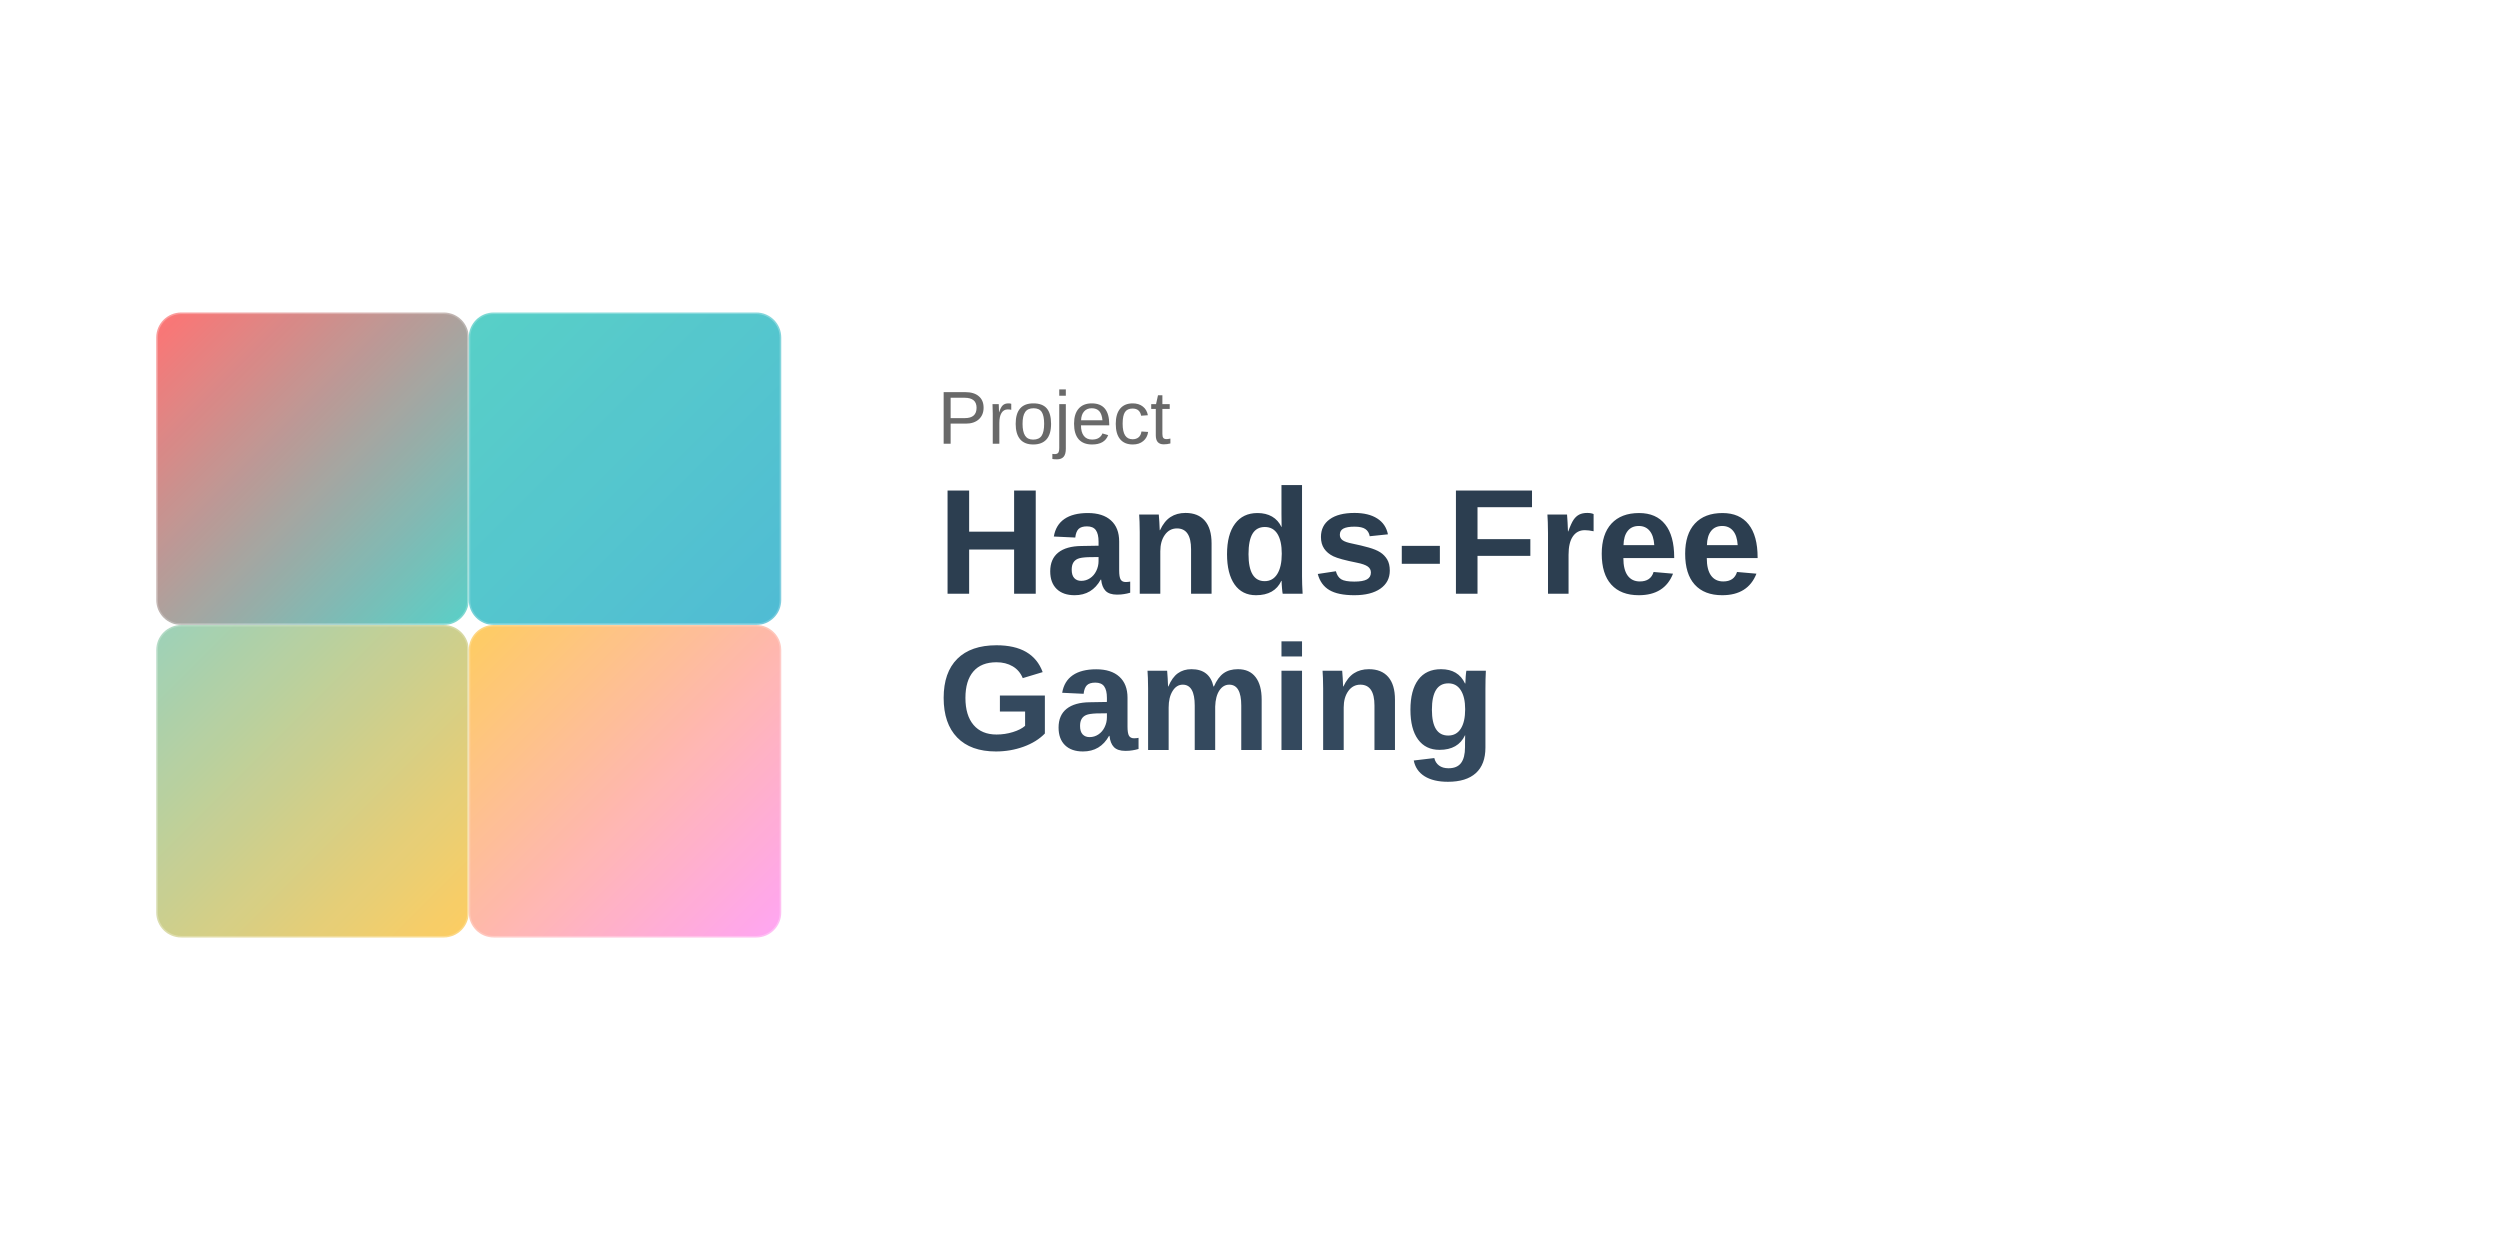
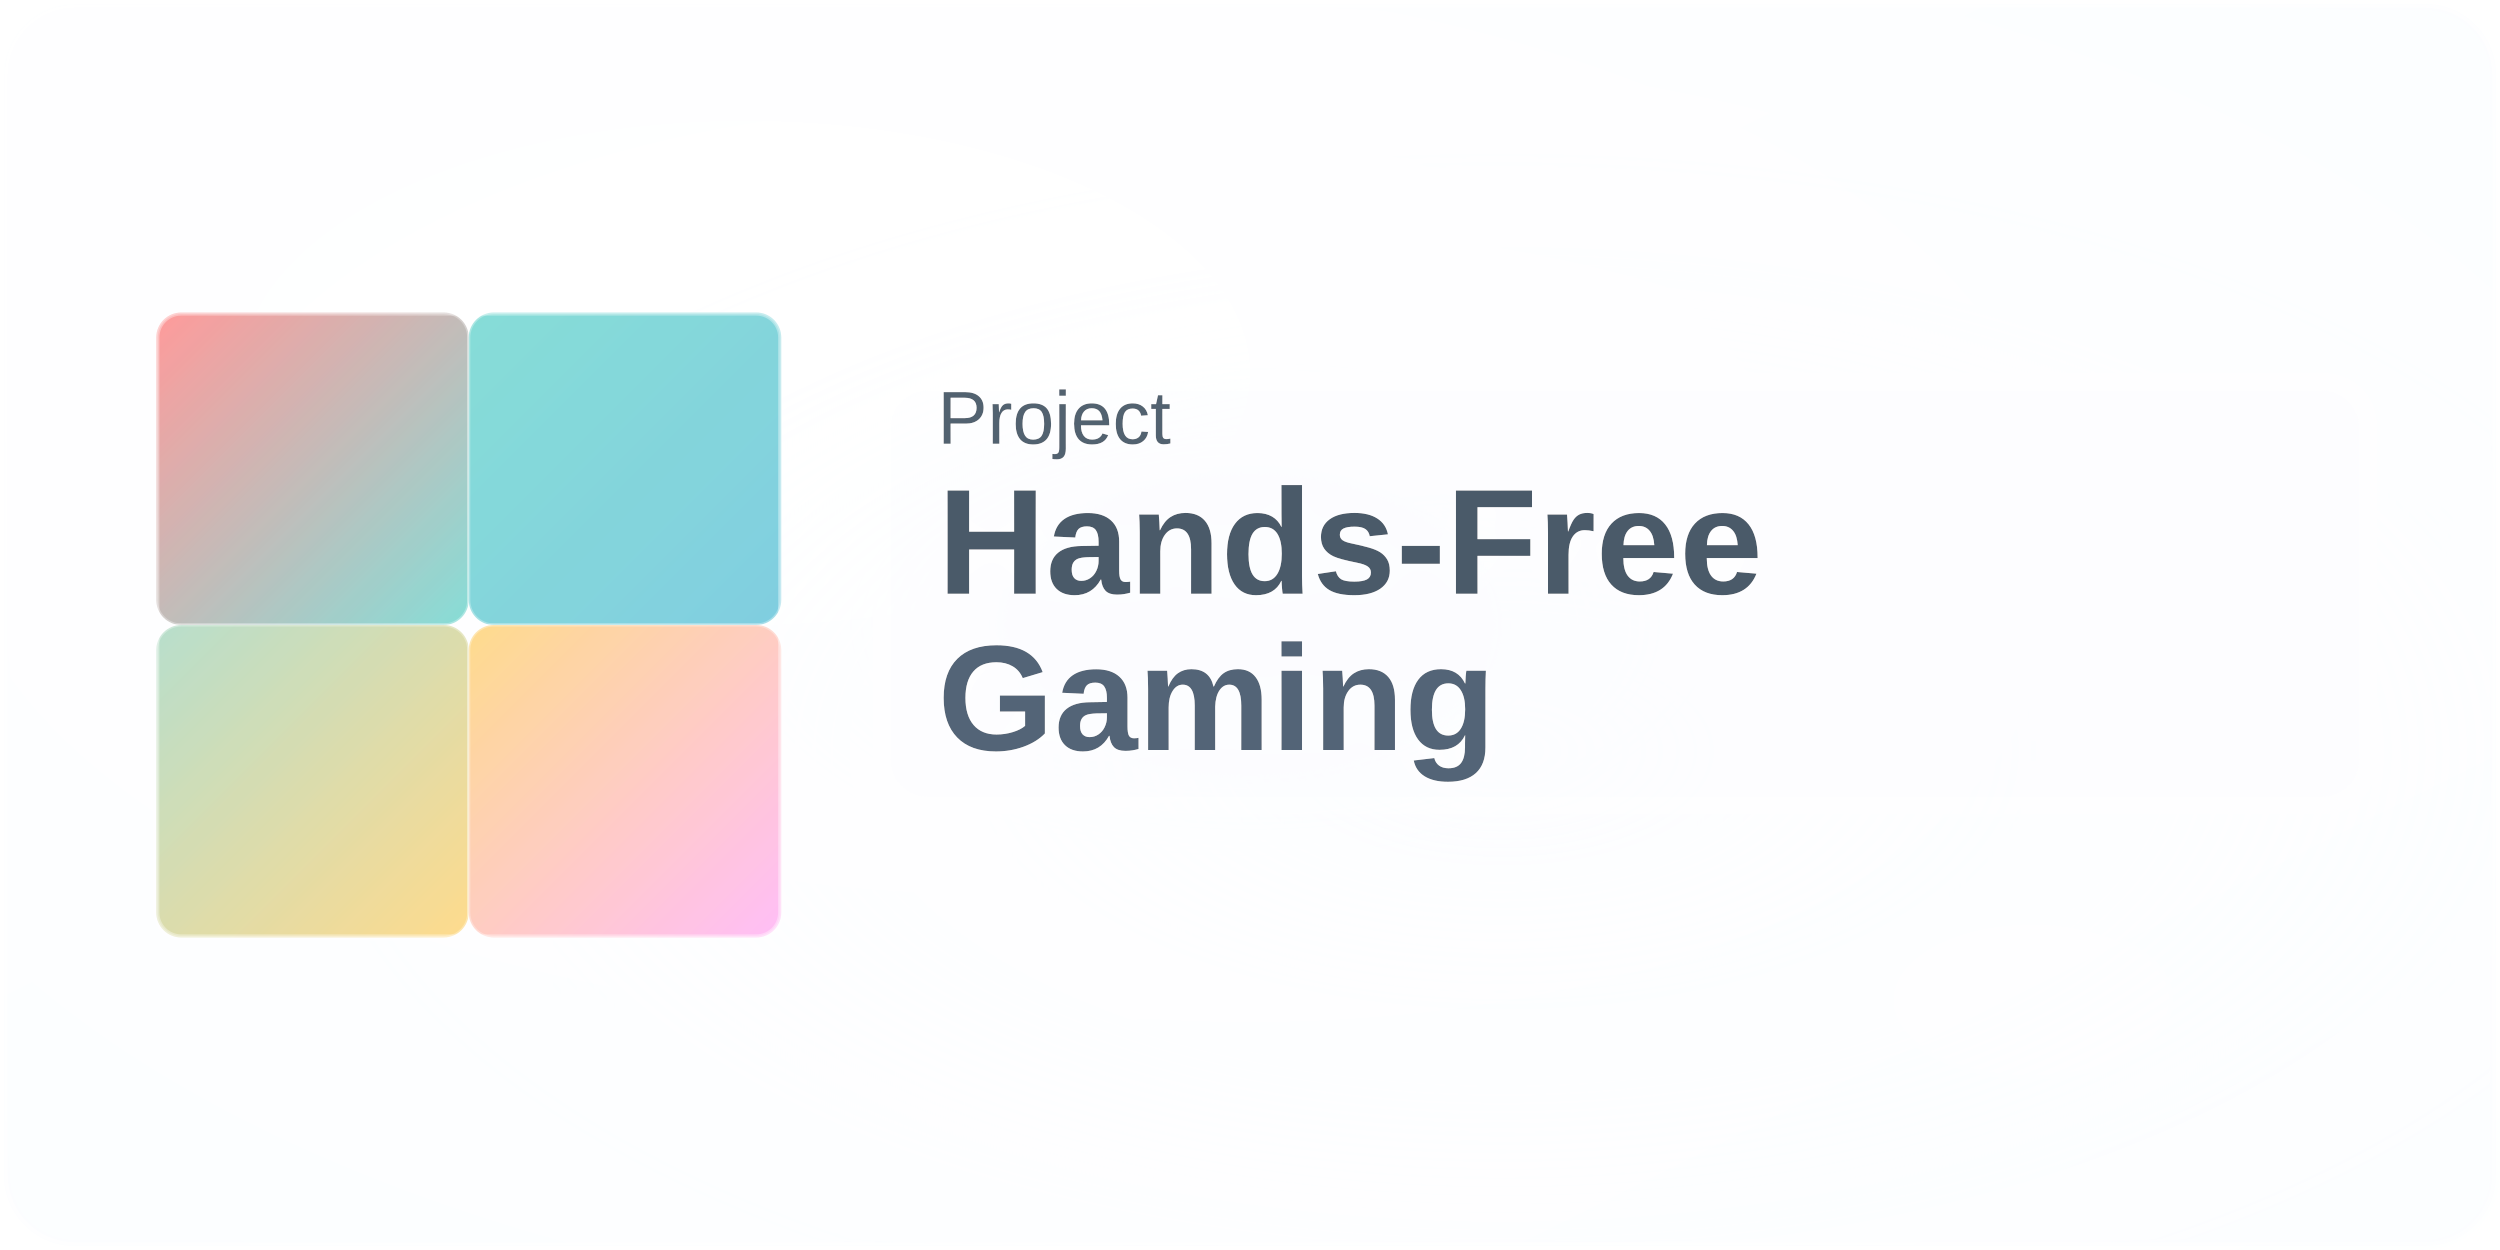
<svg xmlns="http://www.w3.org/2000/svg" width="800" height="400">
  <defs>
    <linearGradient id="animGrad1" x1="0%" y1="0%" x2="100%" y2="100%">
      <stop offset="0%" style="stop-color:#ff6b6b;stop-opacity:1">
        <animate attributeName="stop-color" values="#ff6b6b;#4ecdc4;#45b7d1;#ff6b6b" dur="6s" repeatCount="indefinite" />
      </stop>
      <stop offset="100%" style="stop-color:#4ecdc4;stop-opacity:1">
        <animate attributeName="stop-color" values="#4ecdc4;#45b7d1;#96ceb4;#4ecdc4" dur="6s" repeatCount="indefinite" />
      </stop>
    </linearGradient>
    <linearGradient id="animGrad2" x1="0%" y1="0%" x2="100%" y2="100%">
      <stop offset="0%" style="stop-color:#4ecdc4;stop-opacity:1">
        <animate attributeName="stop-color" values="#4ecdc4;#45b7d1;#ff9ff3;#4ecdc4" dur="6s" repeatCount="indefinite" />
      </stop>
      <stop offset="100%" style="stop-color:#45b7d1;stop-opacity:1">
        <animate attributeName="stop-color" values="#45b7d1;#ff9ff3;#feca57;#45b7d1" dur="6s" repeatCount="indefinite" />
      </stop>
    </linearGradient>
    <linearGradient id="animGrad3" x1="0%" y1="0%" x2="100%" y2="100%">
      <stop offset="0%" style="stop-color:#96ceb4;stop-opacity:1">
        <animate attributeName="stop-color" values="#96ceb4;#feca57;#ff6b6b;#96ceb4" dur="6s" repeatCount="indefinite" />
      </stop>
      <stop offset="100%" style="stop-color:#feca57;stop-opacity:1">
        <animate attributeName="stop-color" values="#feca57;#ff9ff3;#4ecdc4;#feca57" dur="6s" repeatCount="indefinite" />
      </stop>
    </linearGradient>
    <linearGradient id="animGrad4" x1="0%" y1="0%" x2="100%" y2="100%">
      <stop offset="0%" style="stop-color:#feca57;stop-opacity:1">
        <animate attributeName="stop-color" values="#feca57;#ff9ff3;#45b7d1;#feca57" dur="6s" repeatCount="indefinite" />
      </stop>
      <stop offset="100%" style="stop-color:#ff9ff3;stop-opacity:1">
        <animate attributeName="stop-color" values="#ff9ff3;#96ceb4;#ff6b6b;#ff9ff3" dur="6s" repeatCount="indefinite" />
      </stop>
    </linearGradient>
-     <linearGradient id="glassGrad" x1="0%" y1="0%" x2="100%" y2="100%">
-       <stop offset="0%" style="stop-color:rgba(255,255,255,0.2);stop-opacity:1" />
-       <stop offset="50%" style="stop-color:rgba(255,255,255,0.1);stop-opacity:1" />
+     <linearGradient id="glassGrad1" x1="0%" y1="0%" x2="100%" y2="100%">
+       <stop offset="0%" style="stop-color:rgba(255,255,255,0.7);stop-opacity:1" />
+       <stop offset="50%" style="stop-color:rgba(255,255,255,0.45);stop-opacity:1" />
+       <stop offset="100%" style="stop-color:rgba(255,255,255,0.35);stop-opacity:1" />
+     </linearGradient>
+     <radialGradient id="glassRadial" cx="30%" cy="30%" r="70%">
+       <stop offset="0%" style="stop-color:rgba(255,255,255,0.6);stop-opacity:1" />
+       <stop offset="100%" style="stop-color:rgba(255,255,255,0.25);stop-opacity:1" />
+     </radialGradient>
+     <radialGradient id="fogGradient" cx="50%" cy="50%" r="70%">
+       <stop offset="0%" style="stop-color:rgba(240,248,255,0.8);stop-opacity:1" />
+       <stop offset="30%" style="stop-color:rgba(255,255,255,0.6);stop-opacity:1" />
+       <stop offset="60%" style="stop-color:rgba(255,255,255,0.4);stop-opacity:1" />
+       <stop offset="100%" style="stop-color:rgba(255,255,255,0.2);stop-opacity:1" />
+     </radialGradient>
+     <radialGradient id="fogLayer1" cx="40%" cy="40%" r="50%">
+       <stop offset="0%" style="stop-color:rgba(255,255,255,0.5);stop-opacity:1" />
+       <stop offset="100%" style="stop-color:rgba(255,255,255,0.1);stop-opacity:1" />
+     </radialGradient>
+     <radialGradient id="fogLayer2" cx="60%" cy="60%" r="60%">
+       <stop offset="0%" style="stop-color:rgba(248,250,255,0.4);stop-opacity:1" />
      <stop offset="100%" style="stop-color:rgba(255,255,255,0.05);stop-opacity:1" />
-     </linearGradient>
-     <path id="smokePath1" d="M0,50 Q200,20 400,50 T800,50" fill="none" stroke="rgba(255,255,255,0.15)" stroke-width="2" opacity="0.6">
-       <animateTransform attributeName="transform" type="translate" values="0,0; 50,10; 0,0; -30,5; 0,0" dur="12s" repeatCount="indefinite" />
-       <animate attributeName="opacity" values="0.3;0.7;0.3;0.5;0.3" dur="12s" repeatCount="indefinite" />
-     </path>
-     <path id="smokePath2" d="M0,150 Q300,120 600,150 T800,150" fill="none" stroke="rgba(255,255,255,0.12)" stroke-width="1.5" opacity="0.4">
-       <animateTransform attributeName="transform" type="translate" values="0,0; -40,15; 0,0; 60,-8; 0,0" dur="15s" repeatCount="indefinite" />
-       <animate attributeName="opacity" values="0.2;0.6;0.2;0.4;0.2" dur="15s" repeatCount="indefinite" />
-     </path>
-     <path id="smokePath3" d="M0,250 Q250,220 500,250 T800,250" fill="none" stroke="rgba(255,255,255,0.08)" stroke-width="1" opacity="0.5">
-       <animateTransform attributeName="transform" type="translate" values="0,0; 30,-12; 0,0; -50,18; 0,0" dur="18s" repeatCount="indefinite" />
-       <animate attributeName="opacity" values="0.1;0.5;0.1;0.3;0.1" dur="18s" repeatCount="indefinite" />
-     </path>
-     <path id="wave1" d="M0,300 Q200,280 400,300 T800,300" fill="none" stroke="rgba(255,255,255,0.1)" stroke-width="1.5" opacity="0.4">
-       <animateTransform attributeName="transform" type="translate" values="0,0; 70,5; 0,0; -40,10; 0,0" dur="20s" repeatCount="indefinite" />
-     </path>
-     <circle id="particle1" cx="100" cy="100" r="1.5" fill="rgba(255,255,255,0.3)" opacity="0.6">
-       <animateTransform attributeName="transform" type="translate" values="0,0; 200,50; 400,-30; 600,40; 800,0" dur="25s" repeatCount="indefinite" />
-       <animate attributeName="opacity" values="0.2;0.8;0.2;0.6;0.2" dur="25s" repeatCount="indefinite" />
-     </circle>
-     <circle id="particle2" cx="300" cy="200" r="1" fill="rgba(255,255,255,0.25)" opacity="0.4">
-       <animateTransform attributeName="transform" type="translate" values="0,0; -150,80; -300,-40; -450,60; -600,0" dur="30s" repeatCount="indefinite" />
-       <animate attributeName="opacity" values="0.1;0.6;0.1;0.4;0.1" dur="30s" repeatCount="indefinite" />
-     </circle>
+     </radialGradient>
    <filter id="blur" x="-50%" y="-50%" width="200%" height="200%">
-       <feGaussianBlur in="SourceGraphic" stdDeviation="1" />
+       <feGaussianBlur in="SourceGraphic" stdDeviation="1.5" />
+     </filter>
+     <filter id="backdropBlur" x="0%" y="0%" width="100%" height="100%">
+       <feGaussianBlur in="SourceGraphic" stdDeviation="8" />
+       <feColorMatrix values="1 0 0 0 0  0 1 0 0 0  0 0 1 0 0  0 0 0 0.15 0" />
    </filter>
  </defs>
-   <rect x="0" y="0" width="800" height="400" rx="20" ry="20" fill="rgba(255,255,255,0.08)" stroke="rgba(255,255,255,0.2)" stroke-width="1" />
-   <g opacity="0.7" filter="url(#blur)">
-     <use href="#smokePath1" />
-     <use href="#smokePath2" />
-     <use href="#smokePath3" />
-     <use href="#wave1" />
-     <use href="#particle1" />
-     <use href="#particle2" />
-   </g>
-   <rect x="0" y="0" width="800" height="400" rx="20" ry="20" fill="url(#glassGrad)" stroke="rgba(255,255,255,0.25)" stroke-width="1" />
-   <rect x="1" y="1" width="798" height="398" rx="19" ry="19" fill="none" stroke="rgba(255,255,255,0.3)" stroke-width="0.5" />
-   <ellipse cx="120" cy="80" rx="30" ry="18" fill="rgba(255,255,255,0.1)" stroke="rgba(255,255,255,0.15)" stroke-width="0.5" filter="url(#blur)">
-     <animateTransform attributeName="transform" type="translate" values="0,0; 20,10; 0,0; -15,5; 0,0" dur="8s" repeatCount="indefinite" />
-     <animate attributeName="opacity" values="0.3;0.6;0.3" dur="8s" repeatCount="indefinite" />
+   <rect x="0" y="0" width="800" height="400" rx="24" ry="24" fill="rgba(240,248,255,0.6)" stroke="none" />
+   <rect x="0" y="0" width="800" height="400" rx="24" ry="24" fill="url(#glassGrad1)" stroke="rgba(255,255,255,0.7)" stroke-width="3" />
+   <rect x="0" y="0" width="800" height="400" rx="24" ry="24" fill="url(#fogGradient)" stroke="none" />
+   <rect x="0" y="0" width="800" height="400" rx="24" ry="24" fill="url(#fogLayer1)" stroke="none" filter="url(#blur)" />
+   <rect x="0" y="0" width="800" height="400" rx="24" ry="24" fill="url(#fogLayer2)" stroke="none" filter="url(#blur)" />
+   <rect x="0" y="0" width="800" height="400" rx="24" ry="24" fill="url(#glassRadial)" stroke="none" filter="url(#blur)" />
+   <rect x="2" y="2" width="796" height="396" rx="22" ry="22" fill="none" stroke="rgba(255,255,255,0.6)" stroke-width="1" />
+   <ellipse cx="150" cy="80" rx="50" ry="30" fill="rgba(255,255,255,0.3)" stroke="rgba(255,255,255,0.4)" stroke-width="1" filter="url(#blur)">
+     <animate attributeName="opacity" values="0.4;0.7;0.4" dur="4s" repeatCount="indefinite" />
  </ellipse>
-   <ellipse cx="650" cy="300" rx="25" ry="15" fill="rgba(255,255,255,0.08)" stroke="rgba(255,255,255,0.12)" stroke-width="0.5" filter="url(#blur)">
-     <animateTransform attributeName="transform" type="translate" values="0,0; -25,15; 0,0; 30,-8; 0,0" dur="10s" repeatCount="indefinite" />
-     <animate attributeName="opacity" values="0.2;0.5;0.2" dur="10s" repeatCount="indefinite" />
+   <ellipse cx="650" cy="320" rx="45" ry="25" fill="rgba(255,255,255,0.25)" stroke="rgba(255,255,255,0.35)" stroke-width="1" filter="url(#blur)">
+     <animate attributeName="opacity" values="0.3;0.6;0.3" dur="5s" repeatCount="indefinite" />
+   </ellipse>
+   <ellipse cx="400" cy="200" rx="80" ry="50" fill="rgba(248,250,255,0.4)" stroke="none" filter="url(#blur)">
+     <animate attributeName="opacity" values="0.3;0.5;0.3" dur="6s" repeatCount="indefinite" />
  </ellipse>
  <g transform="translate(50, 100)">
-     <rect x="0" y="0" width="100" height="100" fill="url(#animGrad1)" rx="8" ry="8" stroke="rgba(255,255,255,0.2)" stroke-width="1" />
-     <rect x="100" y="0" width="100" height="100" fill="url(#animGrad2)" rx="8" ry="8" stroke="rgba(255,255,255,0.2)" stroke-width="1" />
-     <rect x="0" y="100" width="100" height="100" fill="url(#animGrad3)" rx="8" ry="8" stroke="rgba(255,255,255,0.2)" stroke-width="1" />
-     <rect x="100" y="100" width="100" height="100" fill="url(#animGrad4)" rx="8" ry="8" stroke="rgba(255,255,255,0.2)" stroke-width="1" />
-     <rect x="0" y="0" width="200" height="200" rx="8" ry="8" fill="rgba(255,255,255,0.06)" stroke="rgba(255,255,255,0.1)" stroke-width="1" />
+     <rect x="0" y="0" width="100" height="100" fill="url(#animGrad1)" rx="8" ry="8" stroke="rgba(255,255,255,0.3)" stroke-width="1" />
+     <rect x="100" y="0" width="100" height="100" fill="url(#animGrad2)" rx="8" ry="8" stroke="rgba(255,255,255,0.3)" stroke-width="1" />
+     <rect x="0" y="100" width="100" height="100" fill="url(#animGrad3)" rx="8" ry="8" stroke="rgba(255,255,255,0.3)" stroke-width="1" />
+     <rect x="100" y="100" width="100" height="100" fill="url(#animGrad4)" rx="8" ry="8" stroke="rgba(255,255,255,0.3)" stroke-width="1" />
+     <rect x="0" y="0" width="200" height="200" rx="8" ry="8" fill="rgba(255,255,255,0.2)" stroke="rgba(255,255,255,0.35)" stroke-width="2" />
  </g>
  <g transform="translate(300, 0)">
-     <rect x="-20" y="120" width="480" height="140" rx="12" ry="12" fill="rgba(255,255,255,0.05)" stroke="rgba(255,255,255,0.1)" stroke-width="1" filter="url(#blur)" />
-     <text x="0" y="142" font-family="Arial, sans-serif" font-size="24" font-weight="400" fill="#444" opacity="0.8">
+     <rect x="-20" y="120" width="480" height="140" rx="16" ry="16" fill="rgba(255,255,255,0.25)" stroke="rgba(255,255,255,0.4)" stroke-width="2" filter="url(#blur)" />
+     <rect x="-15" y="125" width="470" height="130" rx="12" ry="12" fill="rgba(248,250,255,0.15)" stroke="none" />
+     <text x="0" y="142" font-family="Arial, sans-serif" font-size="24" font-weight="400" fill="#2c3e50" opacity="0.95" filter="drop-shadow(0 1px 3px rgba(255,255,255,0.8))">
      Project
    </text>
-     <text x="0" y="190" font-family="Arial, sans-serif" font-size="48" font-weight="bold" fill="#2c3e50">
+     <text x="0" y="190" font-family="Arial, sans-serif" font-size="48" font-weight="bold" fill="#2c3e50" filter="drop-shadow(0 2px 6px rgba(255,255,255,0.6))">
      Hands-Free
      <animate attributeName="fill" values="#2c3e50;#e74c3c;#3498db;#2ecc71;#2c3e50" dur="8s" repeatCount="indefinite" />
    </text>
-     <text x="0" y="240" font-family="Arial, sans-serif" font-size="48" font-weight="bold" fill="#34495e">
+     <text x="0" y="240" font-family="Arial, sans-serif" font-size="48" font-weight="bold" fill="#34495e" filter="drop-shadow(0 2px 6px rgba(255,255,255,0.6))">
      Gaming
      <animate attributeName="fill" values="#34495e;#9b59b6;#f39c12;#1abc9c;#34495e" dur="8s" repeatCount="indefinite" />
    </text>
  </g>
+   <rect x="0" y="0" width="800" height="400" rx="24" ry="24" fill="rgba(255,255,255,0.15)" stroke="rgba(255,255,255,0.6)" stroke-width="2.5" />
</svg>
